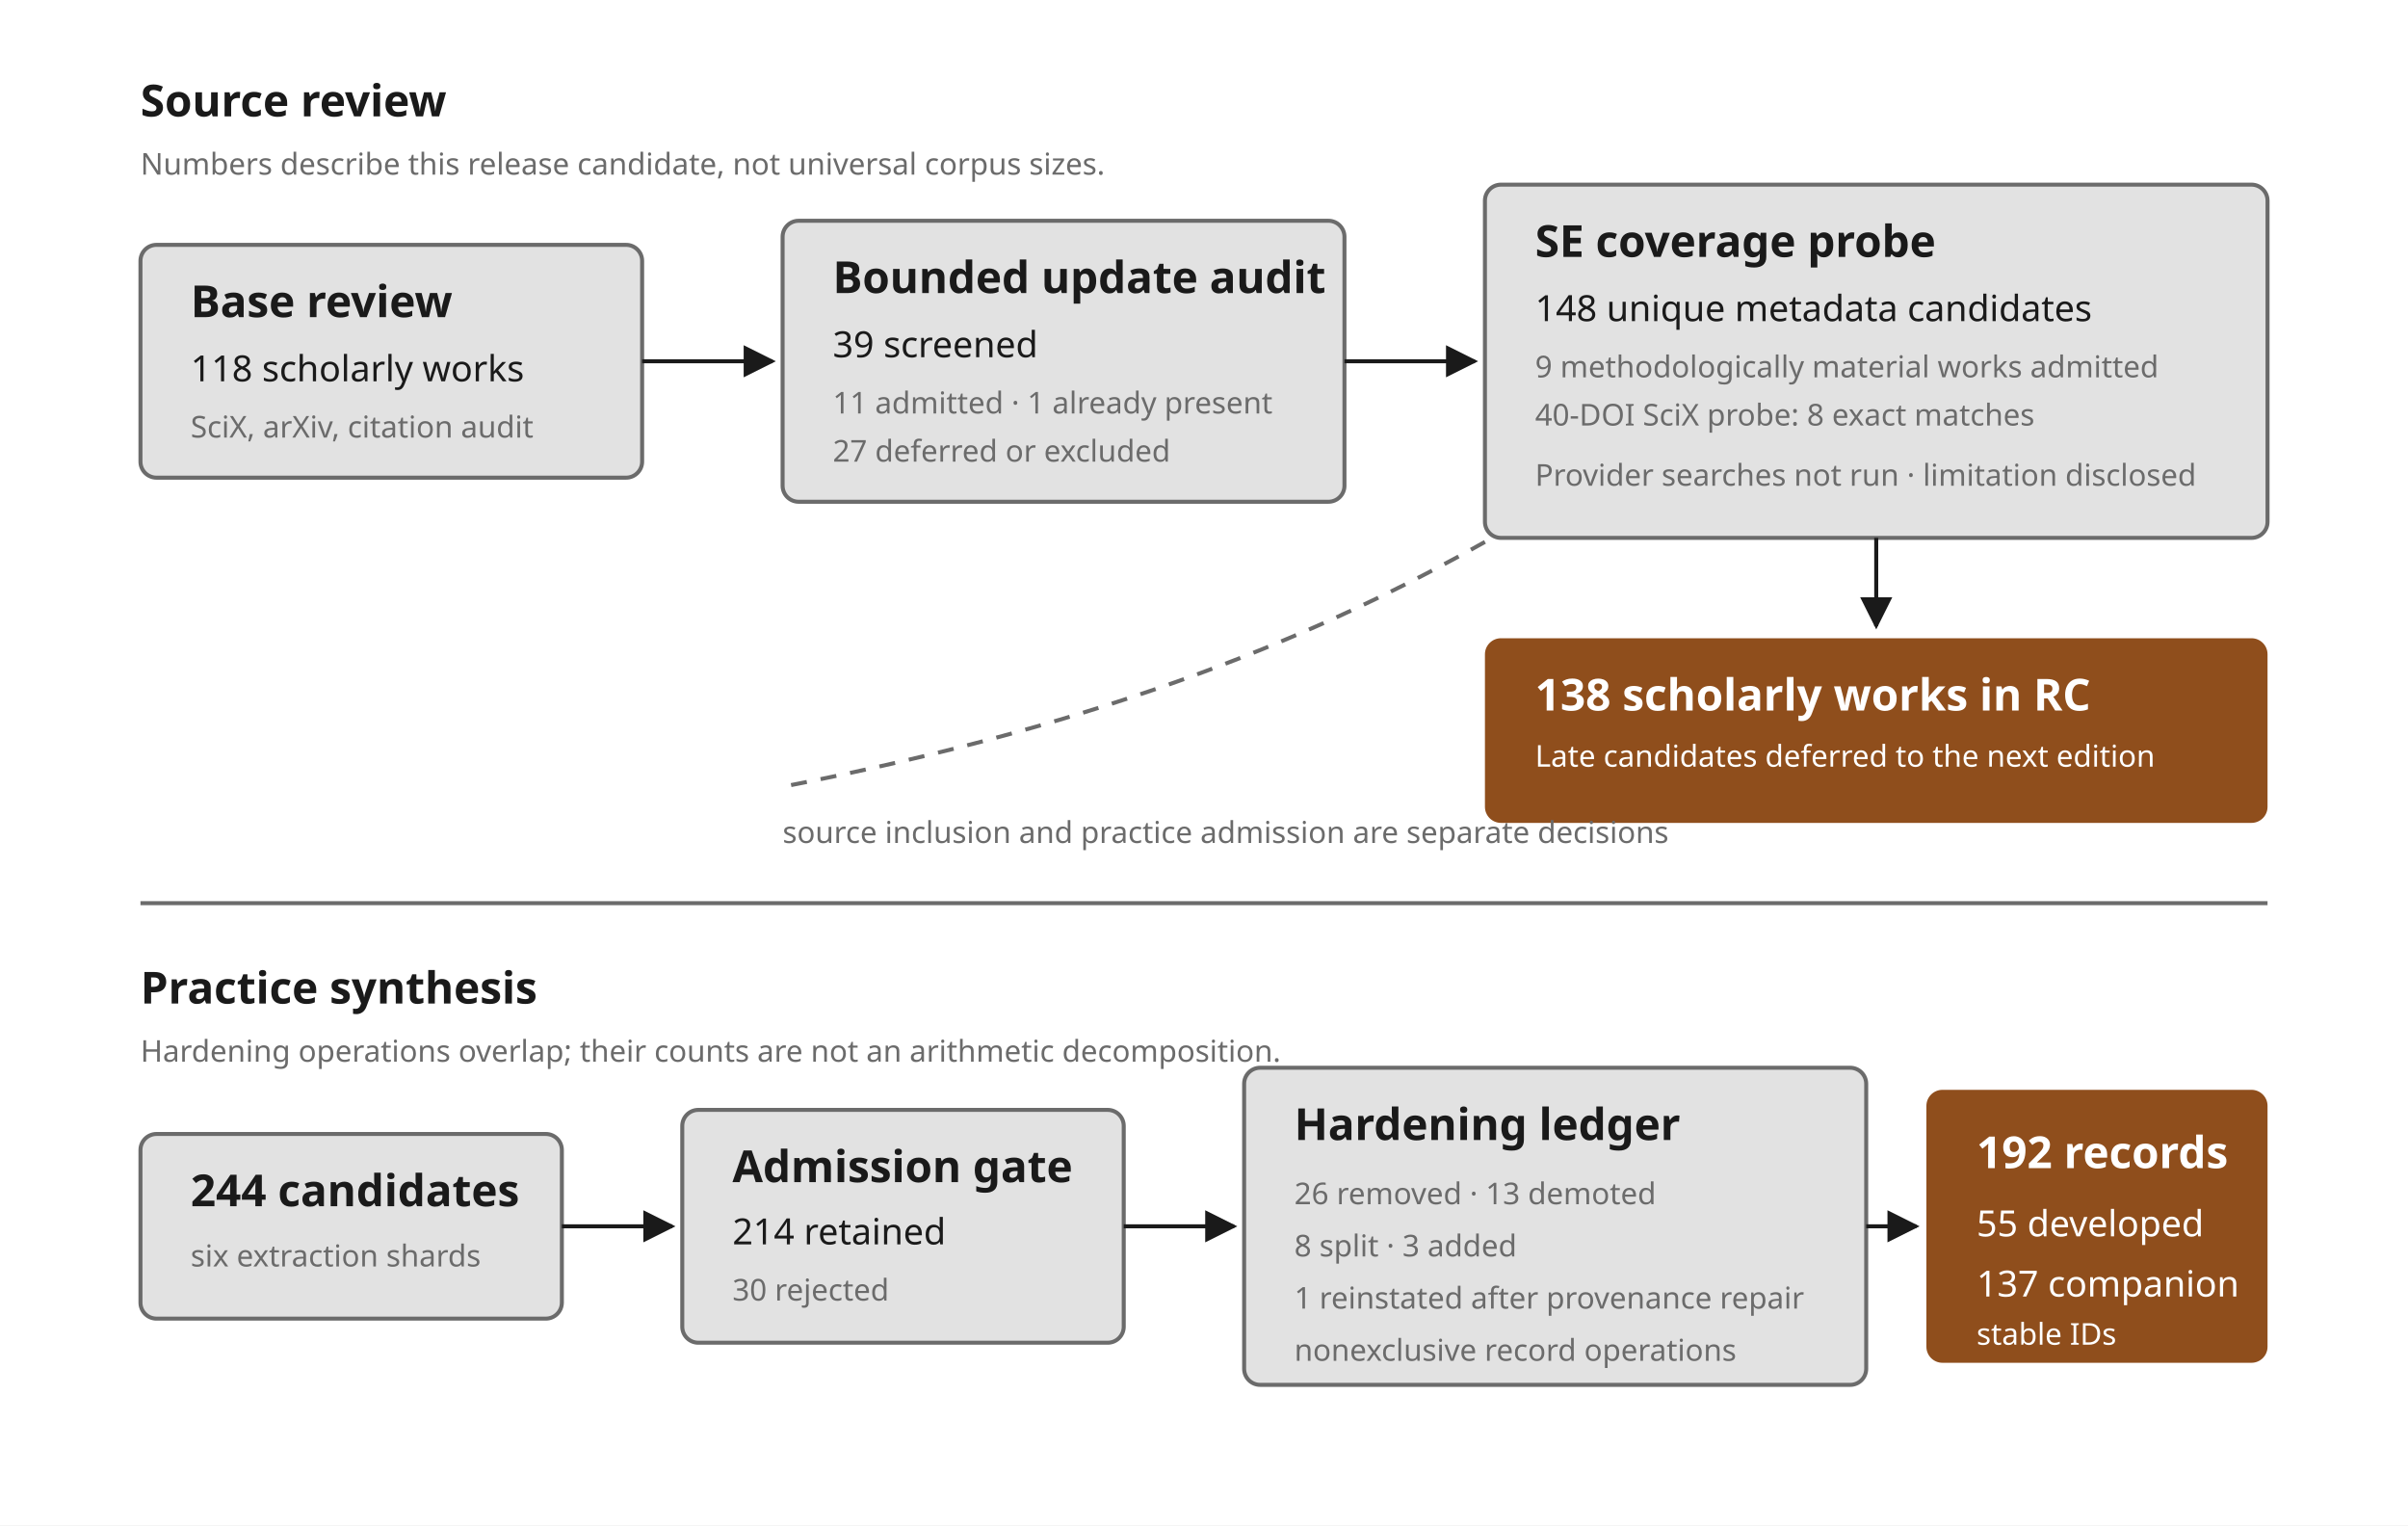
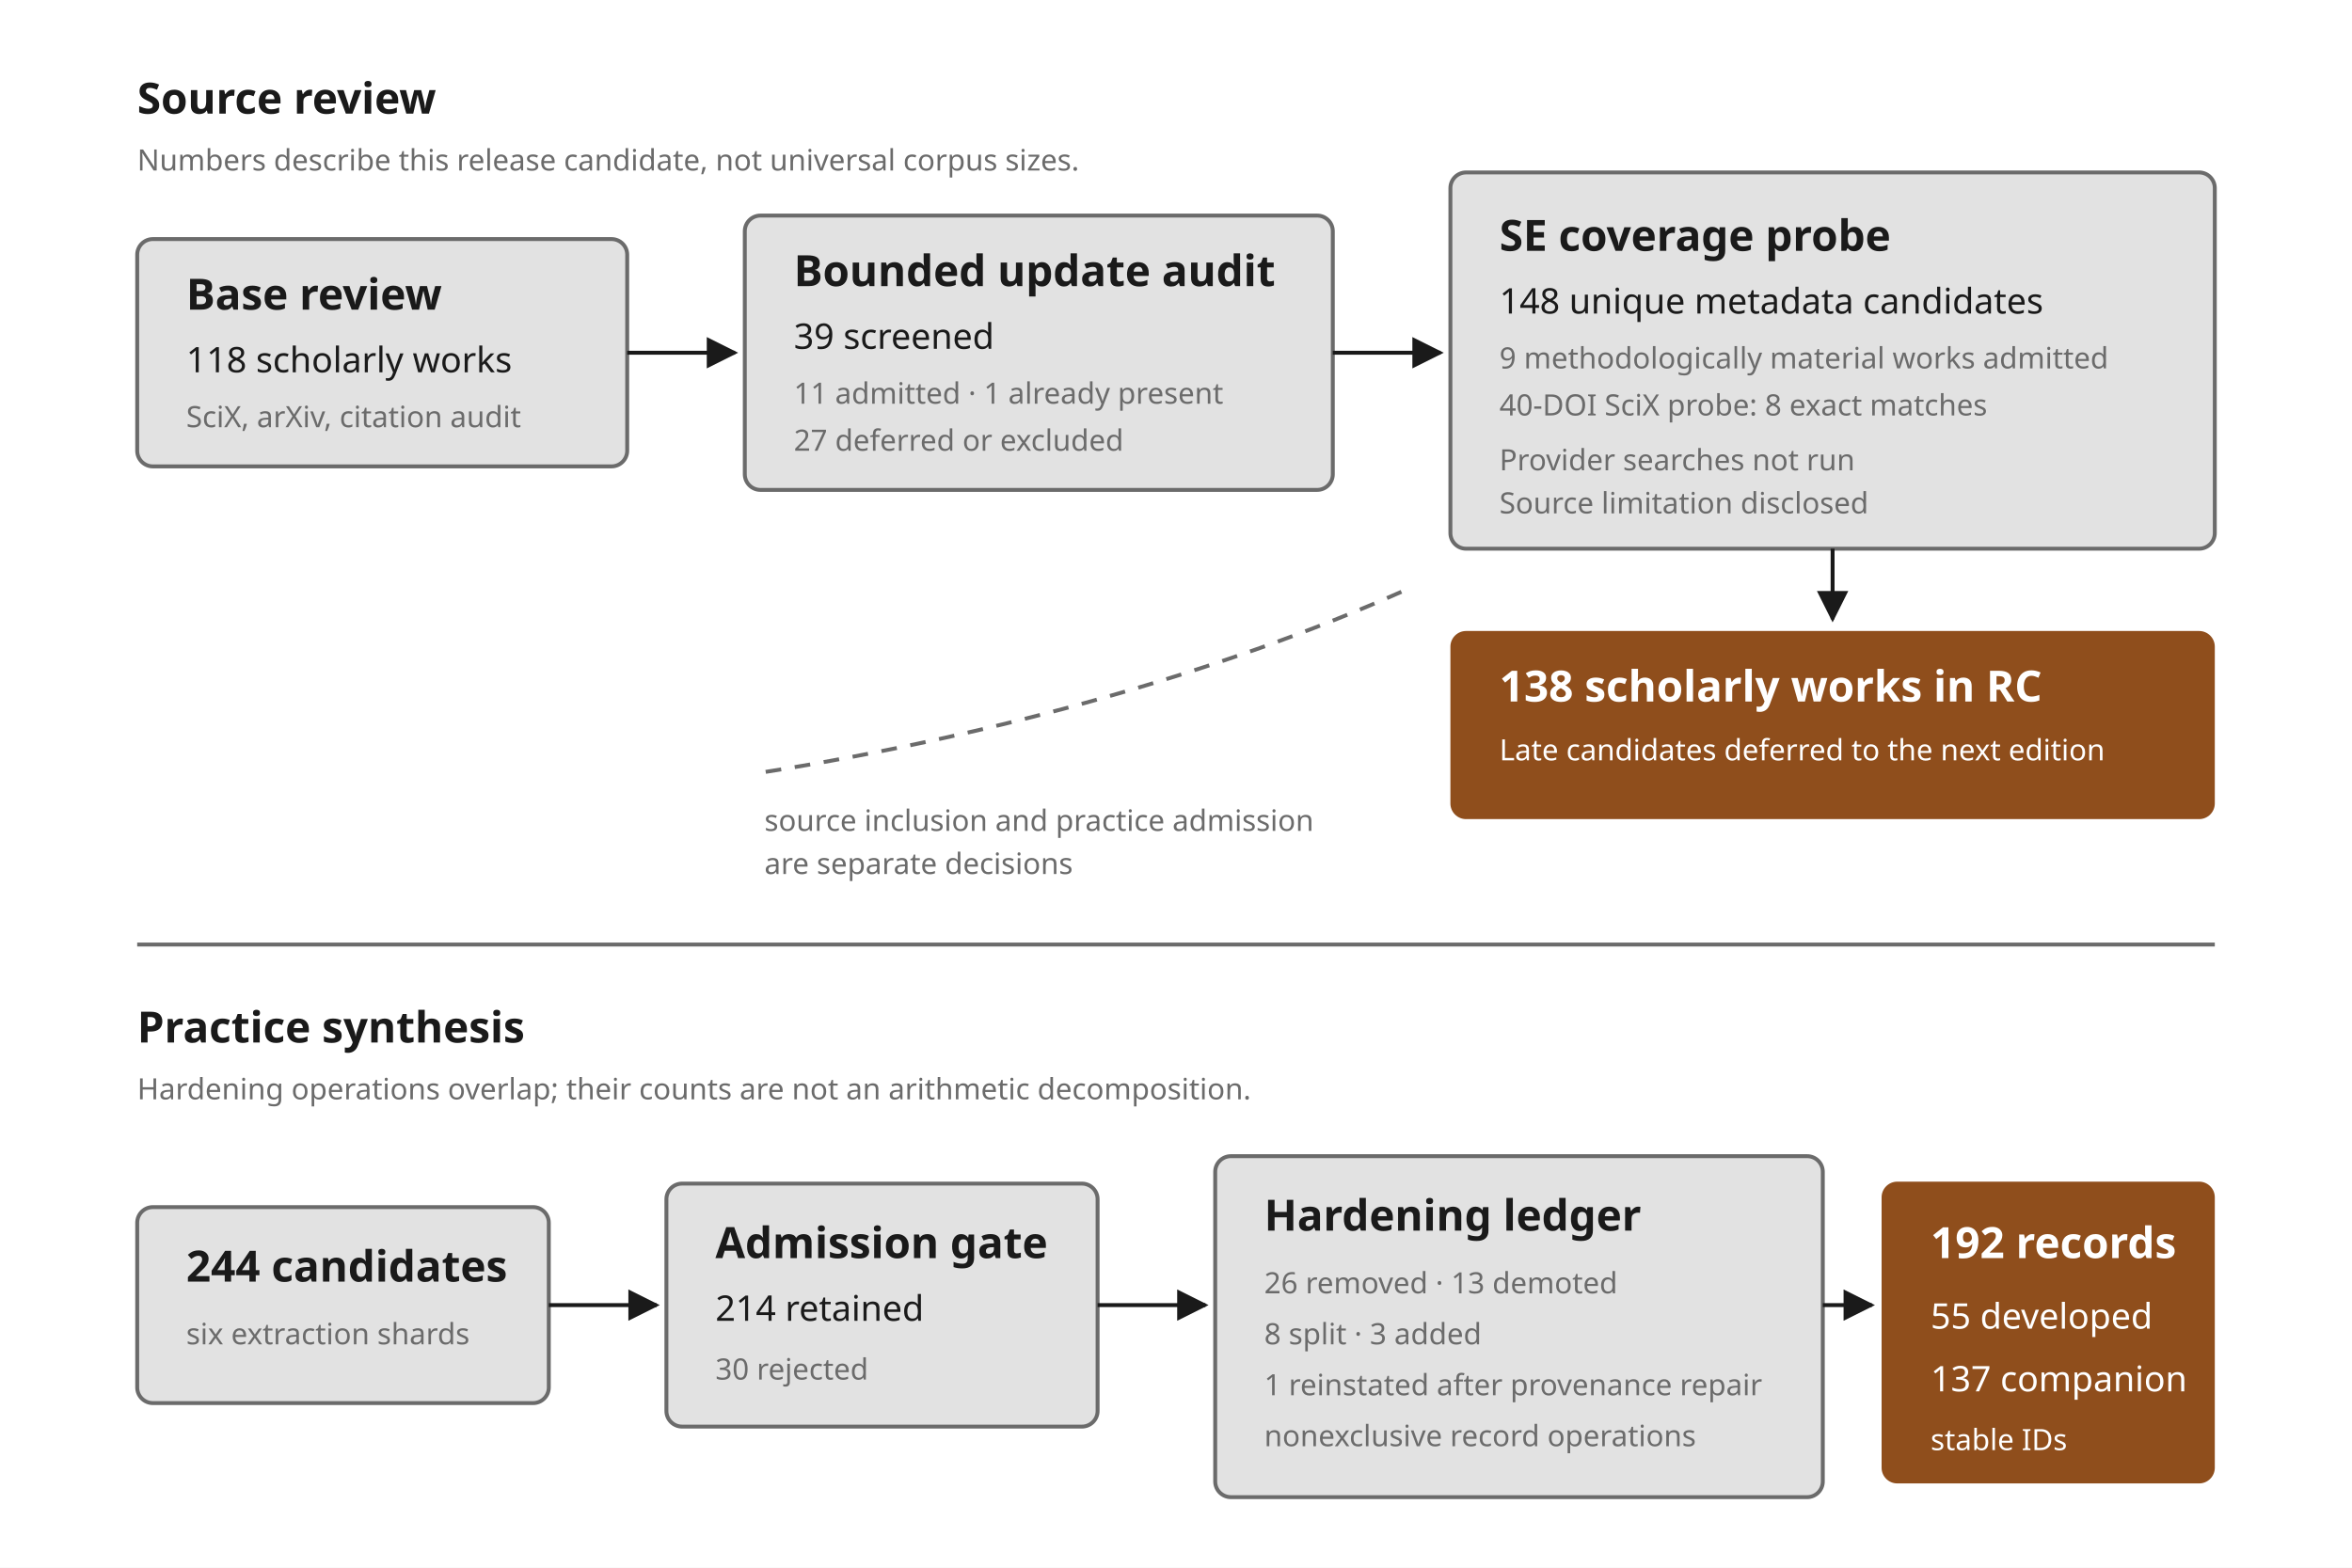
- <svg xmlns="http://www.w3.org/2000/svg" viewBox="0 0 1200 760" width="1200" height="760" role="img" aria-labelledby="figtitle-review-flow" class="bookfig">
+ <svg xmlns="http://www.w3.org/2000/svg" viewBox="0 0 1200 800" width="1200" height="800" role="img" aria-labelledby="figtitle-review-flow" class="bookfig">
  <defs>
    <style>.bookfig .f-bg{fill:#ffffff}.bookfig .s-bg{stroke:#ffffff}.bookfig .f-ink{fill:#1a1a1a}.bookfig .s-ink{stroke:#1a1a1a}.bookfig .f-mid{fill:#6b6b6b}.bookfig .s-mid{stroke:#6b6b6b}.bookfig .f-faint{fill:#b8b8b8}.bookfig .s-faint{stroke:#b8b8b8}.bookfig .f-wash{fill:#e2e2e2}.bookfig .s-wash{stroke:#e2e2e2}.bookfig .f-accent{fill:#8f4e1c}.bookfig .s-accent{stroke:#8f4e1c}.bookfig .f-onacc{fill:#ffffff}.bookfig .s-onacc{stroke:#ffffff}@media (prefers-color-scheme:dark){.bookfig .f-bg{fill:#232019}.bookfig .s-bg{stroke:#232019}.bookfig .f-ink{fill:#ede5d6}.bookfig .s-ink{stroke:#ede5d6}.bookfig .f-mid{fill:#9a8f7c}.bookfig .s-mid{stroke:#9a8f7c}.bookfig .f-faint{fill:#5c5346}.bookfig .s-faint{stroke:#5c5346}.bookfig .f-wash{fill:#3d382f}.bookfig .s-wash{stroke:#3d382f}.bookfig .f-accent{fill:#df9d5e}.bookfig .s-accent{stroke:#df9d5e}.bookfig .f-onacc{fill:#232019}.bookfig .s-onacc{stroke:#232019}}:where([data-theme="dark"]) .bookfig .f-bg{fill:#232019}:where([data-theme="dark"]) .bookfig .s-bg{stroke:#232019}:where([data-theme="dark"]) .bookfig .f-ink{fill:#ede5d6}:where([data-theme="dark"]) .bookfig .s-ink{stroke:#ede5d6}:where([data-theme="dark"]) .bookfig .f-mid{fill:#9a8f7c}:where([data-theme="dark"]) .bookfig .s-mid{stroke:#9a8f7c}:where([data-theme="dark"]) .bookfig .f-faint{fill:#5c5346}:where([data-theme="dark"]) .bookfig .s-faint{stroke:#5c5346}:where([data-theme="dark"]) .bookfig .f-wash{fill:#3d382f}:where([data-theme="dark"]) .bookfig .s-wash{stroke:#3d382f}:where([data-theme="dark"]) .bookfig .f-accent{fill:#df9d5e}:where([data-theme="dark"]) .bookfig .s-accent{stroke:#df9d5e}:where([data-theme="dark"]) .bookfig .f-onacc{fill:#232019}:where([data-theme="dark"]) .bookfig .s-onacc{stroke:#232019}:where([data-theme="light"]) .bookfig .f-bg{fill:#ffffff}:where([data-theme="light"]) .bookfig .s-bg{stroke:#ffffff}:where([data-theme="light"]) .bookfig .f-ink{fill:#1a1a1a}:where([data-theme="light"]) .bookfig .s-ink{stroke:#1a1a1a}:where([data-theme="light"]) .bookfig .f-mid{fill:#6b6b6b}:where([data-theme="light"]) .bookfig .s-mid{stroke:#6b6b6b}:where([data-theme="light"]) .bookfig .f-faint{fill:#b8b8b8}:where([data-theme="light"]) .bookfig .s-faint{stroke:#b8b8b8}:where([data-theme="light"]) .bookfig .f-wash{fill:#e2e2e2}:where([data-theme="light"]) .bookfig .s-wash{stroke:#e2e2e2}:where([data-theme="light"]) .bookfig .f-accent{fill:#8f4e1c}:where([data-theme="light"]) .bookfig .s-accent{stroke:#8f4e1c}:where([data-theme="light"]) .bookfig .f-onacc{fill:#ffffff}:where([data-theme="light"]) .bookfig .s-onacc{stroke:#ffffff}</style>
    <style>
      .label{font:600 22px system-ui,sans-serif}.body{font:18px system-ui,sans-serif}.small{font:15px system-ui,sans-serif}.white{fill:#fff}.line{fill:none;stroke-width:2}.dash{stroke-dasharray:8 7}
    </style>
    <marker id="arrow" viewBox="0 0 10 10" refX="9" refY="5" markerWidth="8" markerHeight="8" orient="auto-start-reverse">
      <path d="M 0 0 L 10 5 L 0 10 z" class="f-ink" />
    </marker>
  </defs>
-   <rect width="1200" height="760" class="f-bg" />
+   <rect width="1200" height="800" class="f-bg" />
  <text x="70" y="58" class="label f-ink">Source review</text>
  <text x="70" y="87" class="small f-mid">Numbers describe this release candidate, not universal corpus sizes.</text>
  <rect x="70" y="122" width="250" height="116" rx="8" class="f-wash s-mid line" />
  <text x="95" y="158" class="label f-ink">Base review</text>
  <text x="95" y="190" class="body f-ink">118 scholarly works</text>
  <text x="95" y="218" class="small f-mid">SciX, arXiv, citation audit</text>
-   <path d="M320 180 H385" class="s-ink line" marker-end="url(#arrow)" />
-   <rect x="390" y="110" width="280" height="140" rx="8" class="f-wash s-mid line" />
-   <text x="415" y="146" class="label f-ink">Bounded update audit</text>
-   <text x="415" y="178" class="body f-ink">39 screened</text>
-   <text x="415" y="206" class="small f-mid">11 admitted · 1 already present</text>
-   <text x="415" y="230" class="small f-mid">27 deferred or excluded</text>
-   <path d="M670 180 H735" class="s-ink line" marker-end="url(#arrow)" />
-   <rect x="740" y="92" width="390" height="176" rx="8" class="f-wash s-mid line" />
+   <path d="M320 180 H375" class="s-ink line" marker-end="url(#arrow)" />
+   <rect x="380" y="110" width="300" height="140" rx="8" class="f-wash s-mid line" />
+   <text x="405" y="146" class="label f-ink">Bounded update audit</text>
+   <text x="405" y="178" class="body f-ink">39 screened</text>
+   <text x="405" y="206" class="small f-mid">11 admitted · 1 already present</text>
+   <text x="405" y="230" class="small f-mid">27 deferred or excluded</text>
+   <path d="M680 180 H735" class="s-ink line" marker-end="url(#arrow)" />
+   <rect x="740" y="88" width="390" height="192" rx="8" class="f-wash s-mid line" />
  <text x="765" y="128" class="label f-ink">SE coverage probe</text>
  <text x="765" y="160" class="body f-ink">148 unique metadata candidates</text>
  <text x="765" y="188" class="small f-mid">9 methodologically material works admitted</text>
  <text x="765" y="212" class="small f-mid">40-DOI SciX probe: 8 exact matches</text>
-   <text x="765" y="242" class="small f-mid">Provider searches not run · limitation disclosed</text>
-   <path d="M935 268 V312" class="s-ink line" marker-end="url(#arrow)" />
-   <rect x="740" y="318" width="390" height="92" rx="8" class="f-accent" />
-   <text x="765" y="354" class="label white">138 scholarly works in RC</text>
-   <text x="765" y="382" class="small white">Late candidates deferred to the next edition</text>
-   <line x1="70" y1="450" x2="1130" y2="450" class="s-mid line" />
-   <text x="70" y="500" class="label f-ink">Practice synthesis</text>
-   <text x="70" y="529" class="small f-mid">Hardening operations overlap; their counts are not an arithmetic decomposition.</text>
-   <rect x="70" y="565" width="210" height="92" rx="8" class="f-wash s-mid line" />
-   <text x="95" y="601" class="label f-ink">244 candidates</text>
-   <text x="95" y="631" class="small f-mid">six extraction shards</text>
-   <path d="M280 611 H335" class="s-ink line" marker-end="url(#arrow)" />
-   <rect x="340" y="553" width="220" height="116" rx="8" class="f-wash s-mid line" />
-   <text x="365" y="589" class="label f-ink">Admission gate</text>
-   <text x="365" y="620" class="body f-ink">214 retained</text>
-   <text x="365" y="648" class="small f-mid">30 rejected</text>
-   <path d="M560 611 H615" class="s-ink line" marker-end="url(#arrow)" />
-   <rect x="620" y="532" width="310" height="158" rx="8" class="f-wash s-mid line" />
-   <text x="645" y="568" class="label f-ink">Hardening ledger</text>
-   <text x="645" y="600" class="small f-mid">26 removed · 13 demoted</text>
-   <text x="645" y="626" class="small f-mid">8 split · 3 added</text>
-   <text x="645" y="652" class="small f-mid">1 reinstated after provenance repair</text>
-   <text x="645" y="678" class="small f-mid">nonexclusive record operations</text>
-   <path d="M930 611 H955" class="s-ink line" marker-end="url(#arrow)" />
-   <rect x="960" y="543" width="170" height="136" rx="8" class="f-accent" />
-   <text x="985" y="582" class="label white">192 records</text>
-   <text x="985" y="616" class="body white">55 developed</text>
-   <text x="985" y="646" class="body white">137 companion</text>
-   <text x="985" y="670" class="small white">stable IDs</text>
-   <path d="M740 270 C660 315 555 360 390 392" class="s-mid line dash" />
-   <text x="390" y="420" class="small f-mid">source inclusion and practice admission are separate decisions</text>
+   <text x="765" y="240" class="small f-mid">Provider searches not run</text>
+   <text x="765" y="262" class="small f-mid">Source limitation disclosed</text>
+   <path d="M935 280 V316" class="s-ink line" marker-end="url(#arrow)" />
+   <rect x="740" y="322" width="390" height="96" rx="8" class="f-accent" />
+   <text x="765" y="358" class="label white">138 scholarly works in RC</text>
+   <text x="765" y="388" class="small white">Late candidates deferred to the next edition</text>
+   <path d="M715 302 C625 342 510 375 390 394" class="s-mid line dash" />
+   <text x="390" y="424" class="small f-mid">source inclusion and practice admission</text>
+   <text x="390" y="446" class="small f-mid">are separate decisions</text>
+   <line x1="70" y1="482" x2="1130" y2="482" class="s-mid line" />
+   <text x="70" y="532" class="label f-ink">Practice synthesis</text>
+   <text x="70" y="561" class="small f-mid">Hardening operations overlap; their counts are not an arithmetic decomposition.</text>
+   <rect x="70" y="616" width="210" height="100" rx="8" class="f-wash s-mid line" />
+   <text x="95" y="654" class="label f-ink">244 candidates</text>
+   <text x="95" y="686" class="small f-mid">six extraction shards</text>
+   <path d="M280 666 H335" class="s-ink line" marker-end="url(#arrow)" />
+   <rect x="340" y="604" width="220" height="124" rx="8" class="f-wash s-mid line" />
+   <text x="365" y="642" class="label f-ink">Admission gate</text>
+   <text x="365" y="674" class="body f-ink">214 retained</text>
+   <text x="365" y="704" class="small f-mid">30 rejected</text>
+   <path d="M560 666 H615" class="s-ink line" marker-end="url(#arrow)" />
+   <rect x="620" y="590" width="310" height="174" rx="8" class="f-wash s-mid line" />
+   <text x="645" y="628" class="label f-ink">Hardening ledger</text>
+   <text x="645" y="660" class="small f-mid">26 removed · 13 demoted</text>
+   <text x="645" y="686" class="small f-mid">8 split · 3 added</text>
+   <text x="645" y="712" class="small f-mid">1 reinstated after provenance repair</text>
+   <text x="645" y="738" class="small f-mid">nonexclusive record operations</text>
+   <path d="M930 666 H955" class="s-ink line" marker-end="url(#arrow)" />
+   <rect x="960" y="603" width="170" height="154" rx="8" class="f-accent" />
+   <text x="985" y="642" class="label white">192 records</text>
+   <text x="985" y="678" class="body white">55 developed</text>
+   <text x="985" y="710" class="body white">137 companion</text>
+   <text x="985" y="740" class="small white">stable IDs</text>
</svg>
